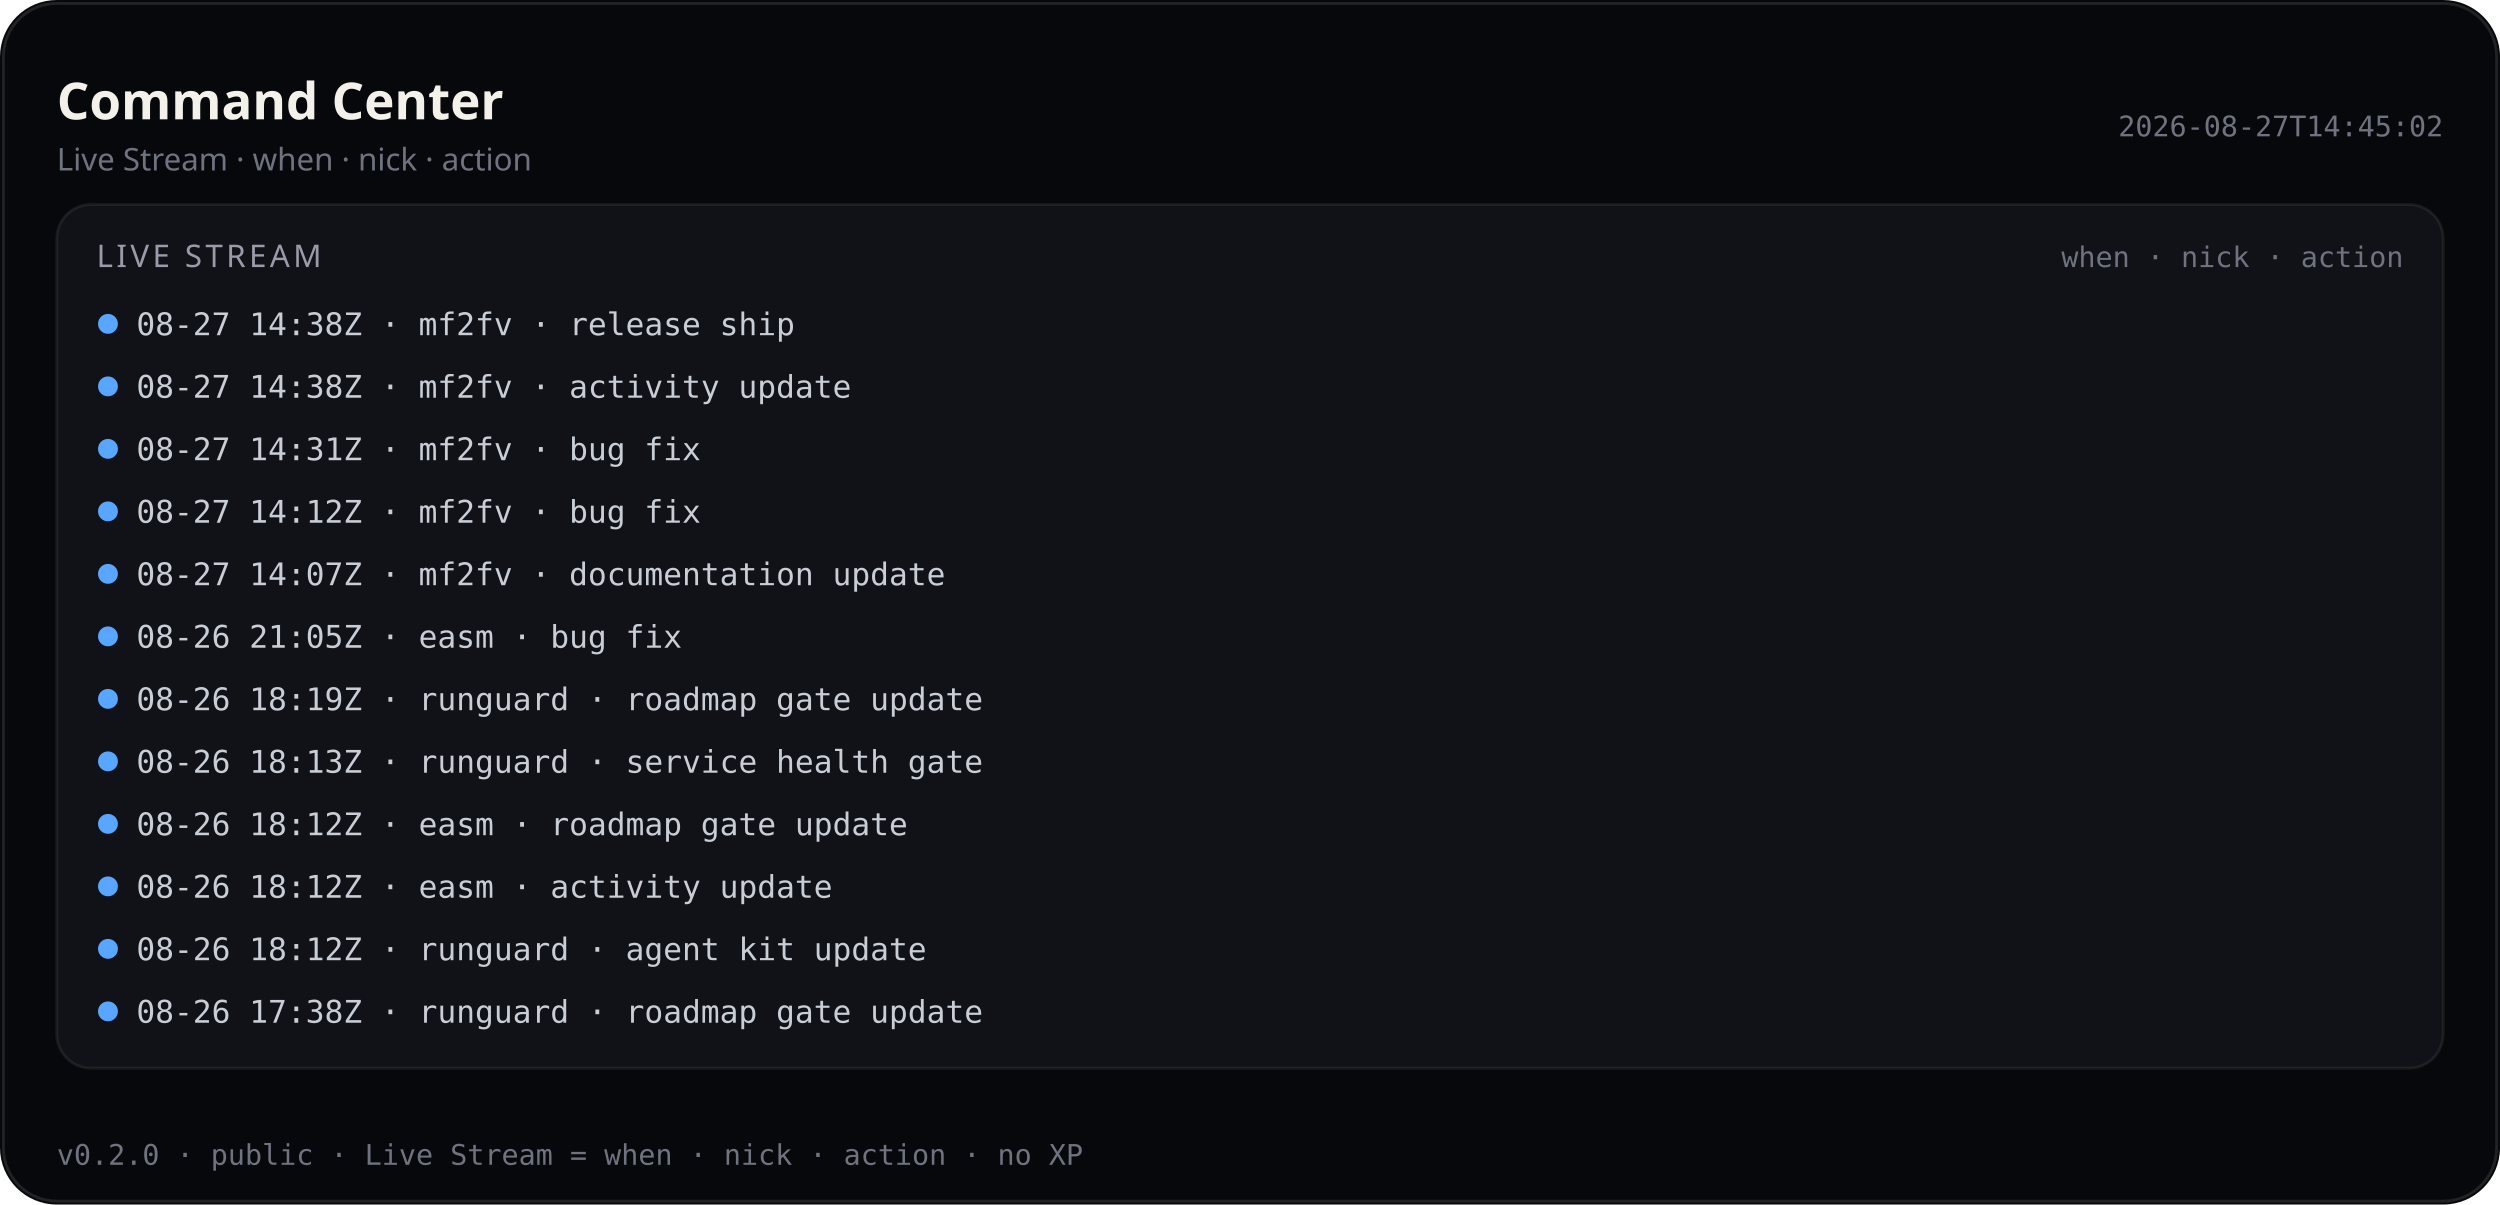
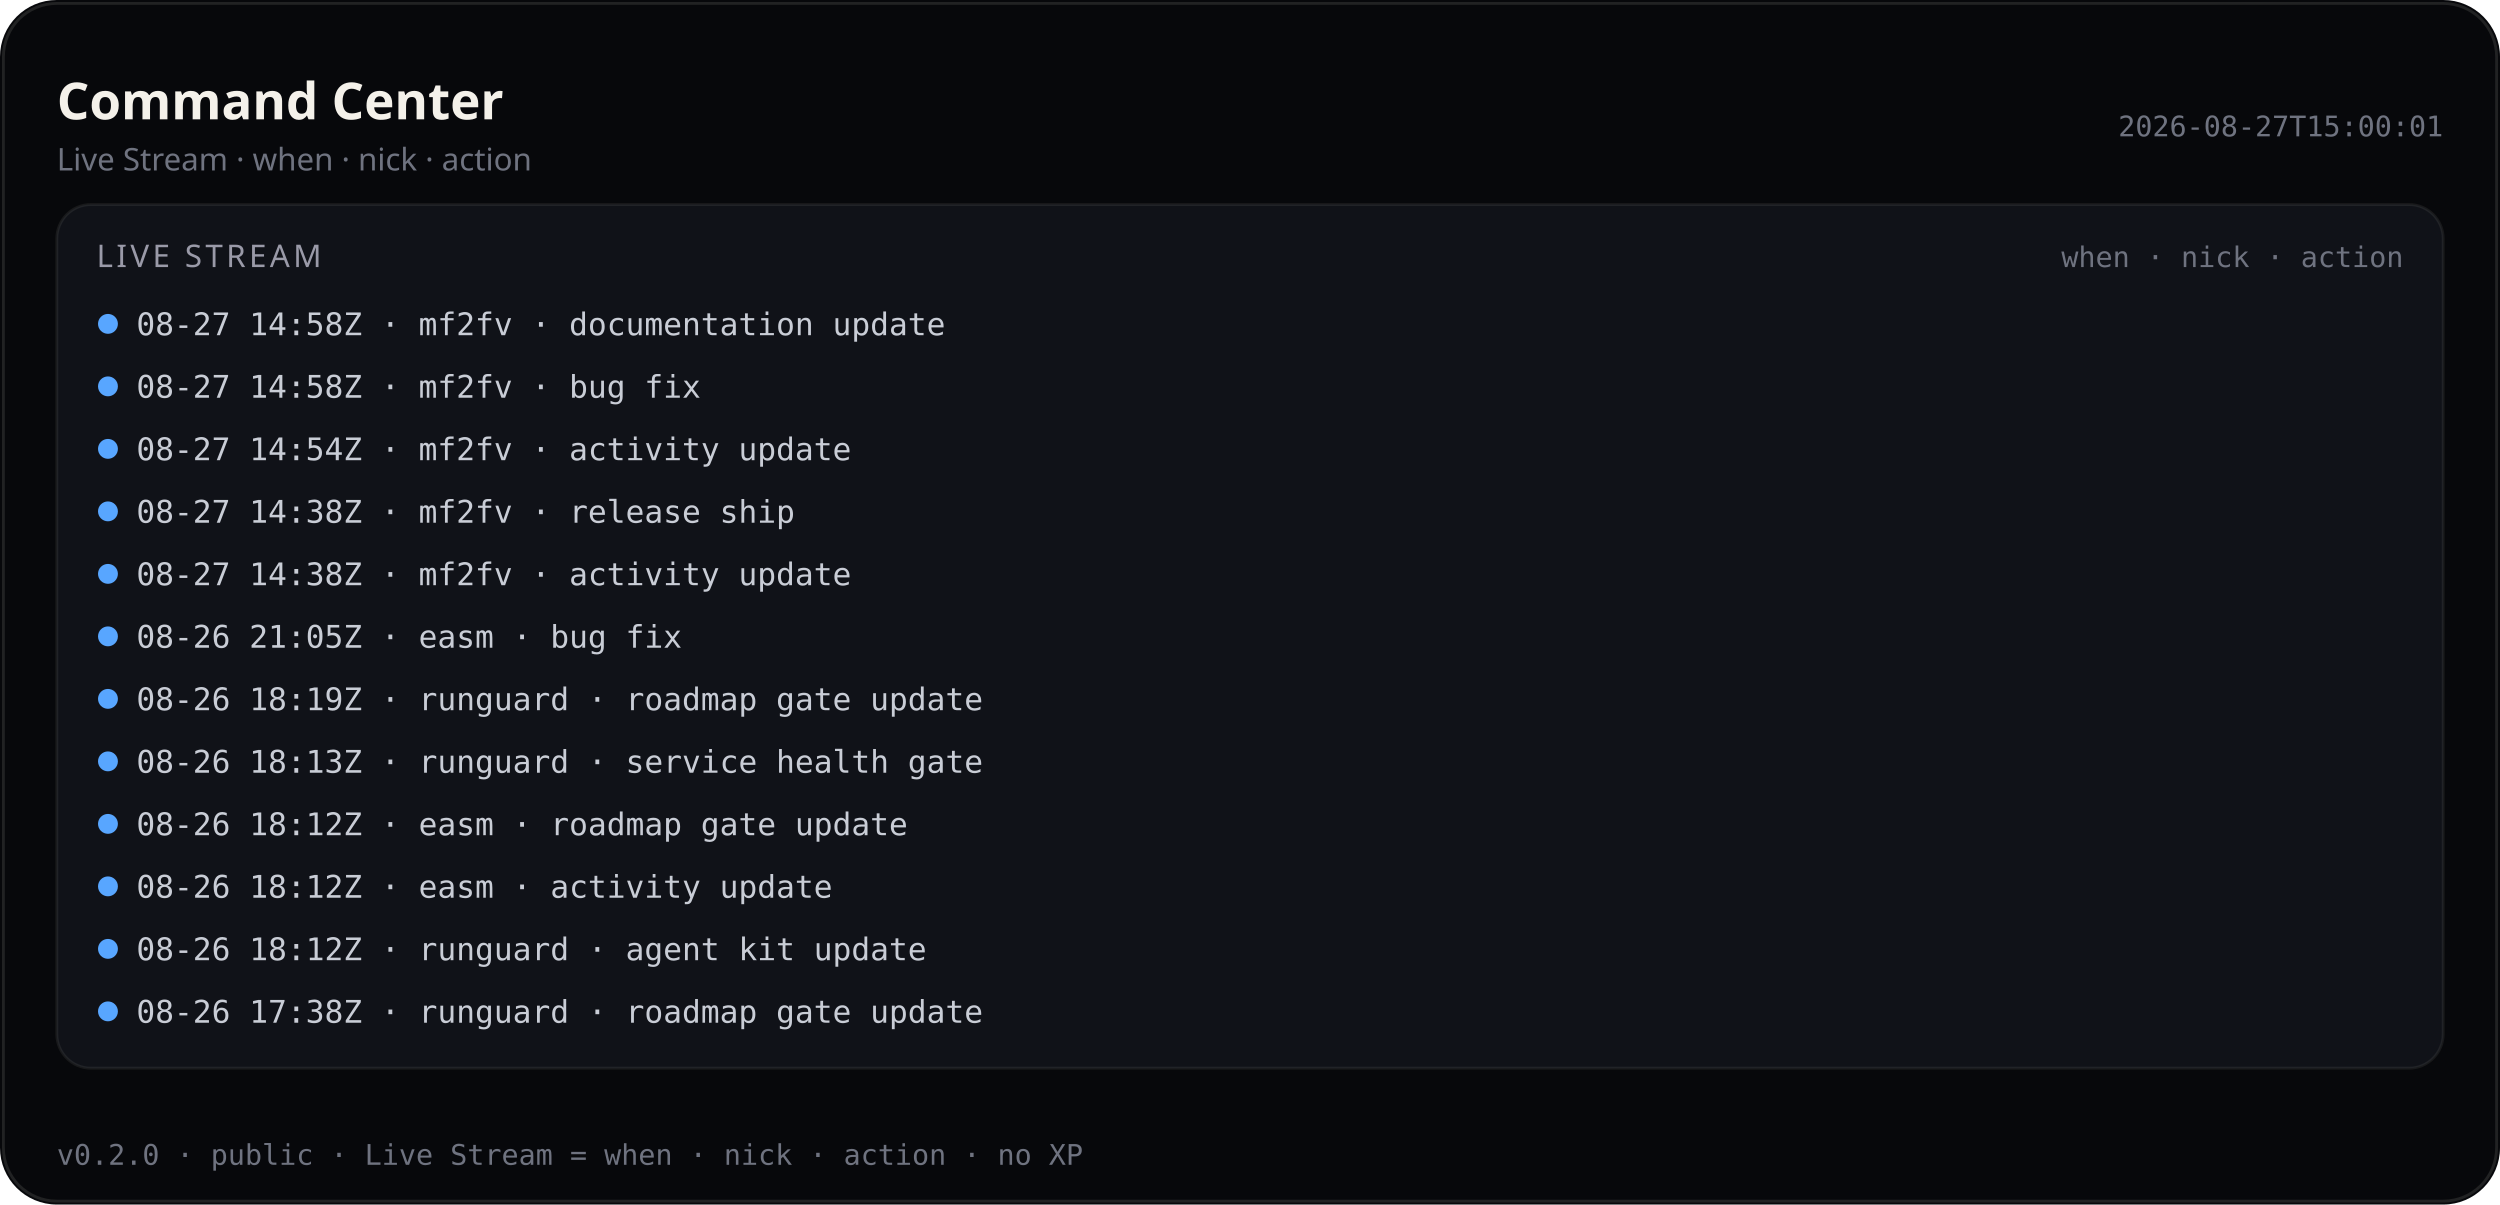
<svg xmlns="http://www.w3.org/2000/svg" viewBox="0 0 880 424" width="880" height="424" role="img" aria-label="Command Center — Live Stream (public)">
  <rect width="880" height="424" rx="20" fill="#07080b" />
  <rect x="1.2" y="1.2" width="877.6" height="421.6" rx="18.8" fill="none" stroke="rgba(232,228,214,0.12)" />
  <text x="20" y="42" fill="#f4f1ea" font-size="18" font-family="ui-sans-serif, system-ui, sans-serif" font-weight="600">Command Center</text>
  <text x="20" y="60" fill="#6f7380" font-size="11" font-family="ui-sans-serif, system-ui, sans-serif">Live Stream · when · nick · action</text>
-   <text x="860" y="48" fill="#6f7380" font-size="10" text-anchor="end" font-family="ui-monospace, SFMono-Regular, monospace">2026-08-27T14:45:02</text>
+   <text x="860" y="48" fill="#6f7380" font-size="10" text-anchor="end" font-family="ui-monospace, SFMono-Regular, monospace">2026-08-27T15:00:01</text>
  <rect x="20" y="72" width="840" height="304" rx="12" fill="#101218" stroke="rgba(232,228,214,0.08)" />
  <text x="34" y="94" fill="#9a9aa8" font-size="11" font-family="ui-sans-serif, system-ui, sans-serif" letter-spacing="1.2">LIVE STREAM</text>
  <text x="846" y="94" fill="#6f7380" font-size="10" text-anchor="end" font-family="ui-monospace, SFMono-Regular, monospace">when · nick · action</text>
  <defs>
    <clipPath id="live-stream-clip-pub">
      <rect x="20" y="72" width="840" height="304" />
    </clipPath>
  </defs>
  <g clip-path="url(#live-stream-clip-pub)">
    <circle cx="38" cy="114" r="3.5" fill="#58a6ff" />
-     <text x="48" y="118" fill="#c9cdd6" font-size="11" font-family="ui-monospace, SFMono-Regular, monospace">08-27 14:38Z · mf2fv · release ship</text>
+     <text x="48" y="118" fill="#c9cdd6" font-size="11" font-family="ui-monospace, SFMono-Regular, monospace">08-27 14:58Z · mf2fv · documentation update</text>
    <circle cx="38" cy="136" r="3.5" fill="#58a6ff" />
-     <text x="48" y="140" fill="#c9cdd6" font-size="11" font-family="ui-monospace, SFMono-Regular, monospace">08-27 14:38Z · mf2fv · activity update</text>
+     <text x="48" y="140" fill="#c9cdd6" font-size="11" font-family="ui-monospace, SFMono-Regular, monospace">08-27 14:58Z · mf2fv · bug fix</text>
    <circle cx="38" cy="158" r="3.5" fill="#58a6ff" />
-     <text x="48" y="162" fill="#c9cdd6" font-size="11" font-family="ui-monospace, SFMono-Regular, monospace">08-27 14:31Z · mf2fv · bug fix</text>
+     <text x="48" y="162" fill="#c9cdd6" font-size="11" font-family="ui-monospace, SFMono-Regular, monospace">08-27 14:54Z · mf2fv · activity update</text>
    <circle cx="38" cy="180" r="3.5" fill="#58a6ff" />
-     <text x="48" y="184" fill="#c9cdd6" font-size="11" font-family="ui-monospace, SFMono-Regular, monospace">08-27 14:12Z · mf2fv · bug fix</text>
+     <text x="48" y="184" fill="#c9cdd6" font-size="11" font-family="ui-monospace, SFMono-Regular, monospace">08-27 14:38Z · mf2fv · release ship</text>
    <circle cx="38" cy="202" r="3.5" fill="#58a6ff" />
-     <text x="48" y="206" fill="#c9cdd6" font-size="11" font-family="ui-monospace, SFMono-Regular, monospace">08-27 14:07Z · mf2fv · documentation update</text>
+     <text x="48" y="206" fill="#c9cdd6" font-size="11" font-family="ui-monospace, SFMono-Regular, monospace">08-27 14:38Z · mf2fv · activity update</text>
    <circle cx="38" cy="224" r="3.5" fill="#58a6ff" />
    <text x="48" y="228" fill="#c9cdd6" font-size="11" font-family="ui-monospace, SFMono-Regular, monospace">08-26 21:05Z · easm · bug fix</text>
    <circle cx="38" cy="246" r="3.5" fill="#58a6ff" />
    <text x="48" y="250" fill="#c9cdd6" font-size="11" font-family="ui-monospace, SFMono-Regular, monospace">08-26 18:19Z · runguard · roadmap gate update</text>
    <circle cx="38" cy="268" r="3.5" fill="#58a6ff" />
    <text x="48" y="272" fill="#c9cdd6" font-size="11" font-family="ui-monospace, SFMono-Regular, monospace">08-26 18:13Z · runguard · service health gate</text>
    <circle cx="38" cy="290" r="3.5" fill="#58a6ff" />
    <text x="48" y="294" fill="#c9cdd6" font-size="11" font-family="ui-monospace, SFMono-Regular, monospace">08-26 18:12Z · easm · roadmap gate update</text>
    <circle cx="38" cy="312" r="3.5" fill="#58a6ff" />
    <text x="48" y="316" fill="#c9cdd6" font-size="11" font-family="ui-monospace, SFMono-Regular, monospace">08-26 18:12Z · easm · activity update</text>
    <circle cx="38" cy="334" r="3.5" fill="#58a6ff" />
    <text x="48" y="338" fill="#c9cdd6" font-size="11" font-family="ui-monospace, SFMono-Regular, monospace">08-26 18:12Z · runguard · agent kit update</text>
    <circle cx="38" cy="356" r="3.5" fill="#58a6ff" />
    <text x="48" y="360" fill="#c9cdd6" font-size="11" font-family="ui-monospace, SFMono-Regular, monospace">08-26 17:38Z · runguard · roadmap gate update</text>
  </g>
  <text x="20" y="410" fill="#6f7380" font-size="10" font-family="ui-monospace, SFMono-Regular, monospace">v0.2.0 · public · Live Stream = when · nick · action · no XP</text>
</svg>
